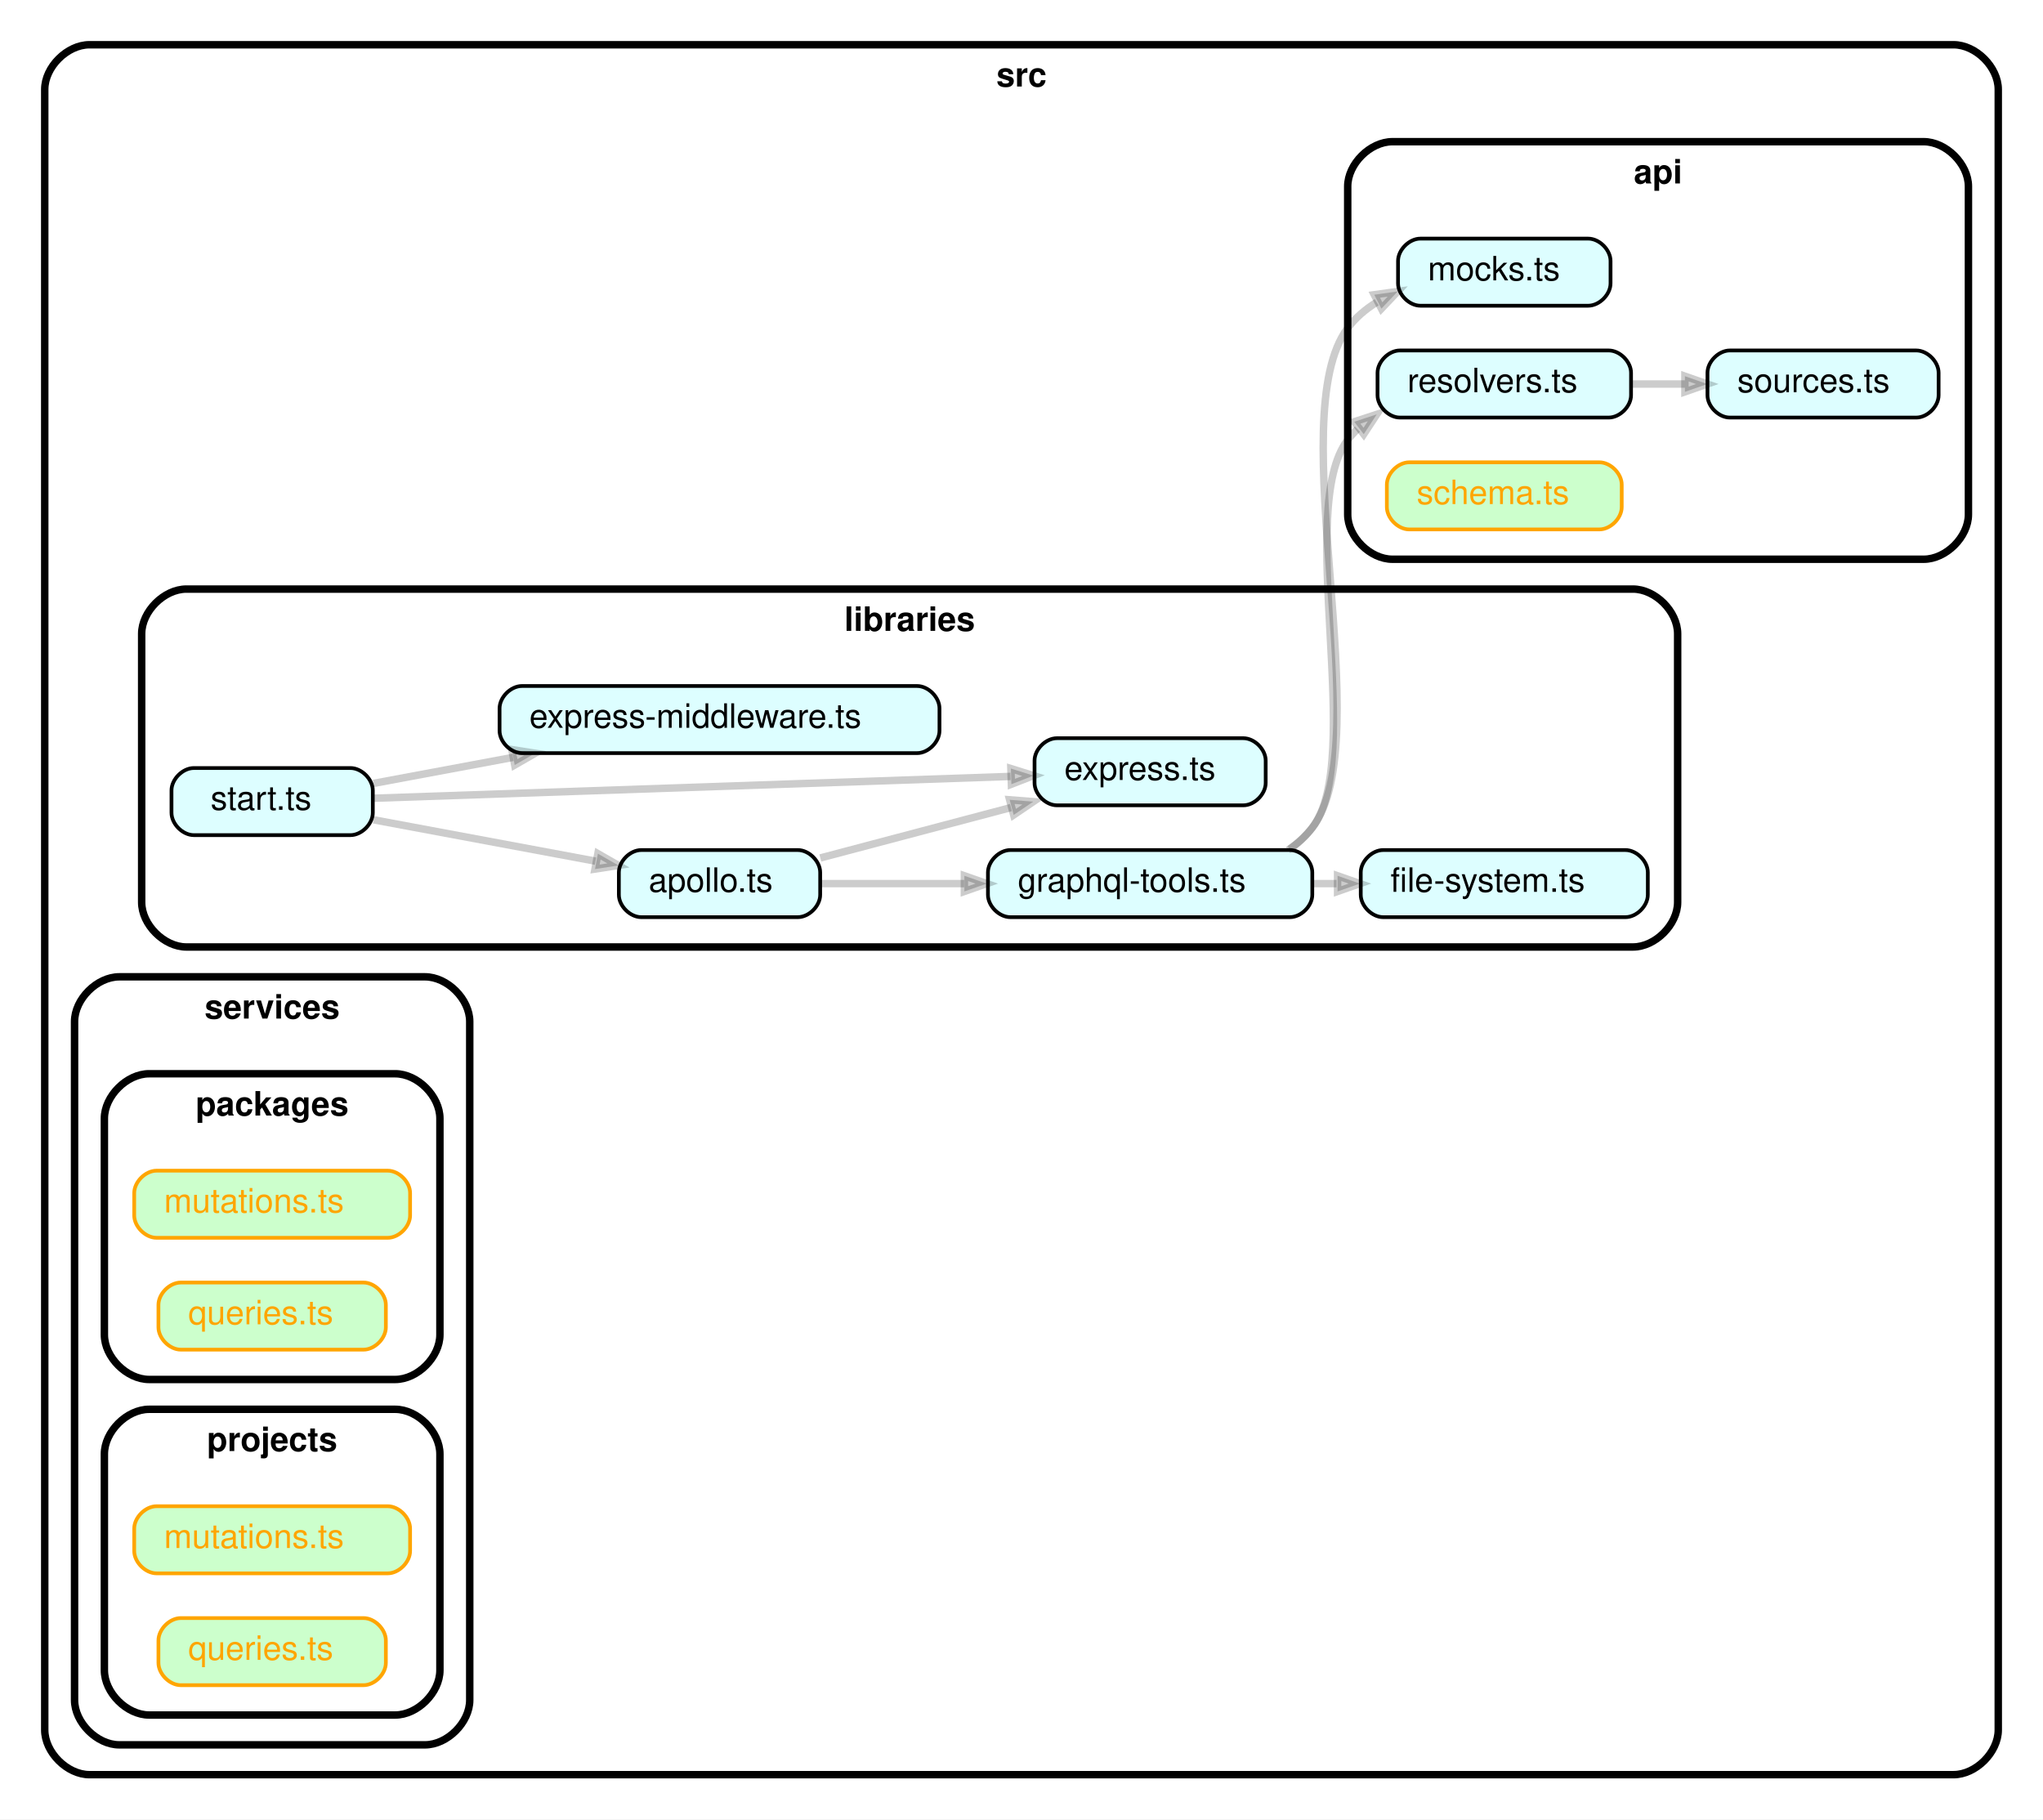
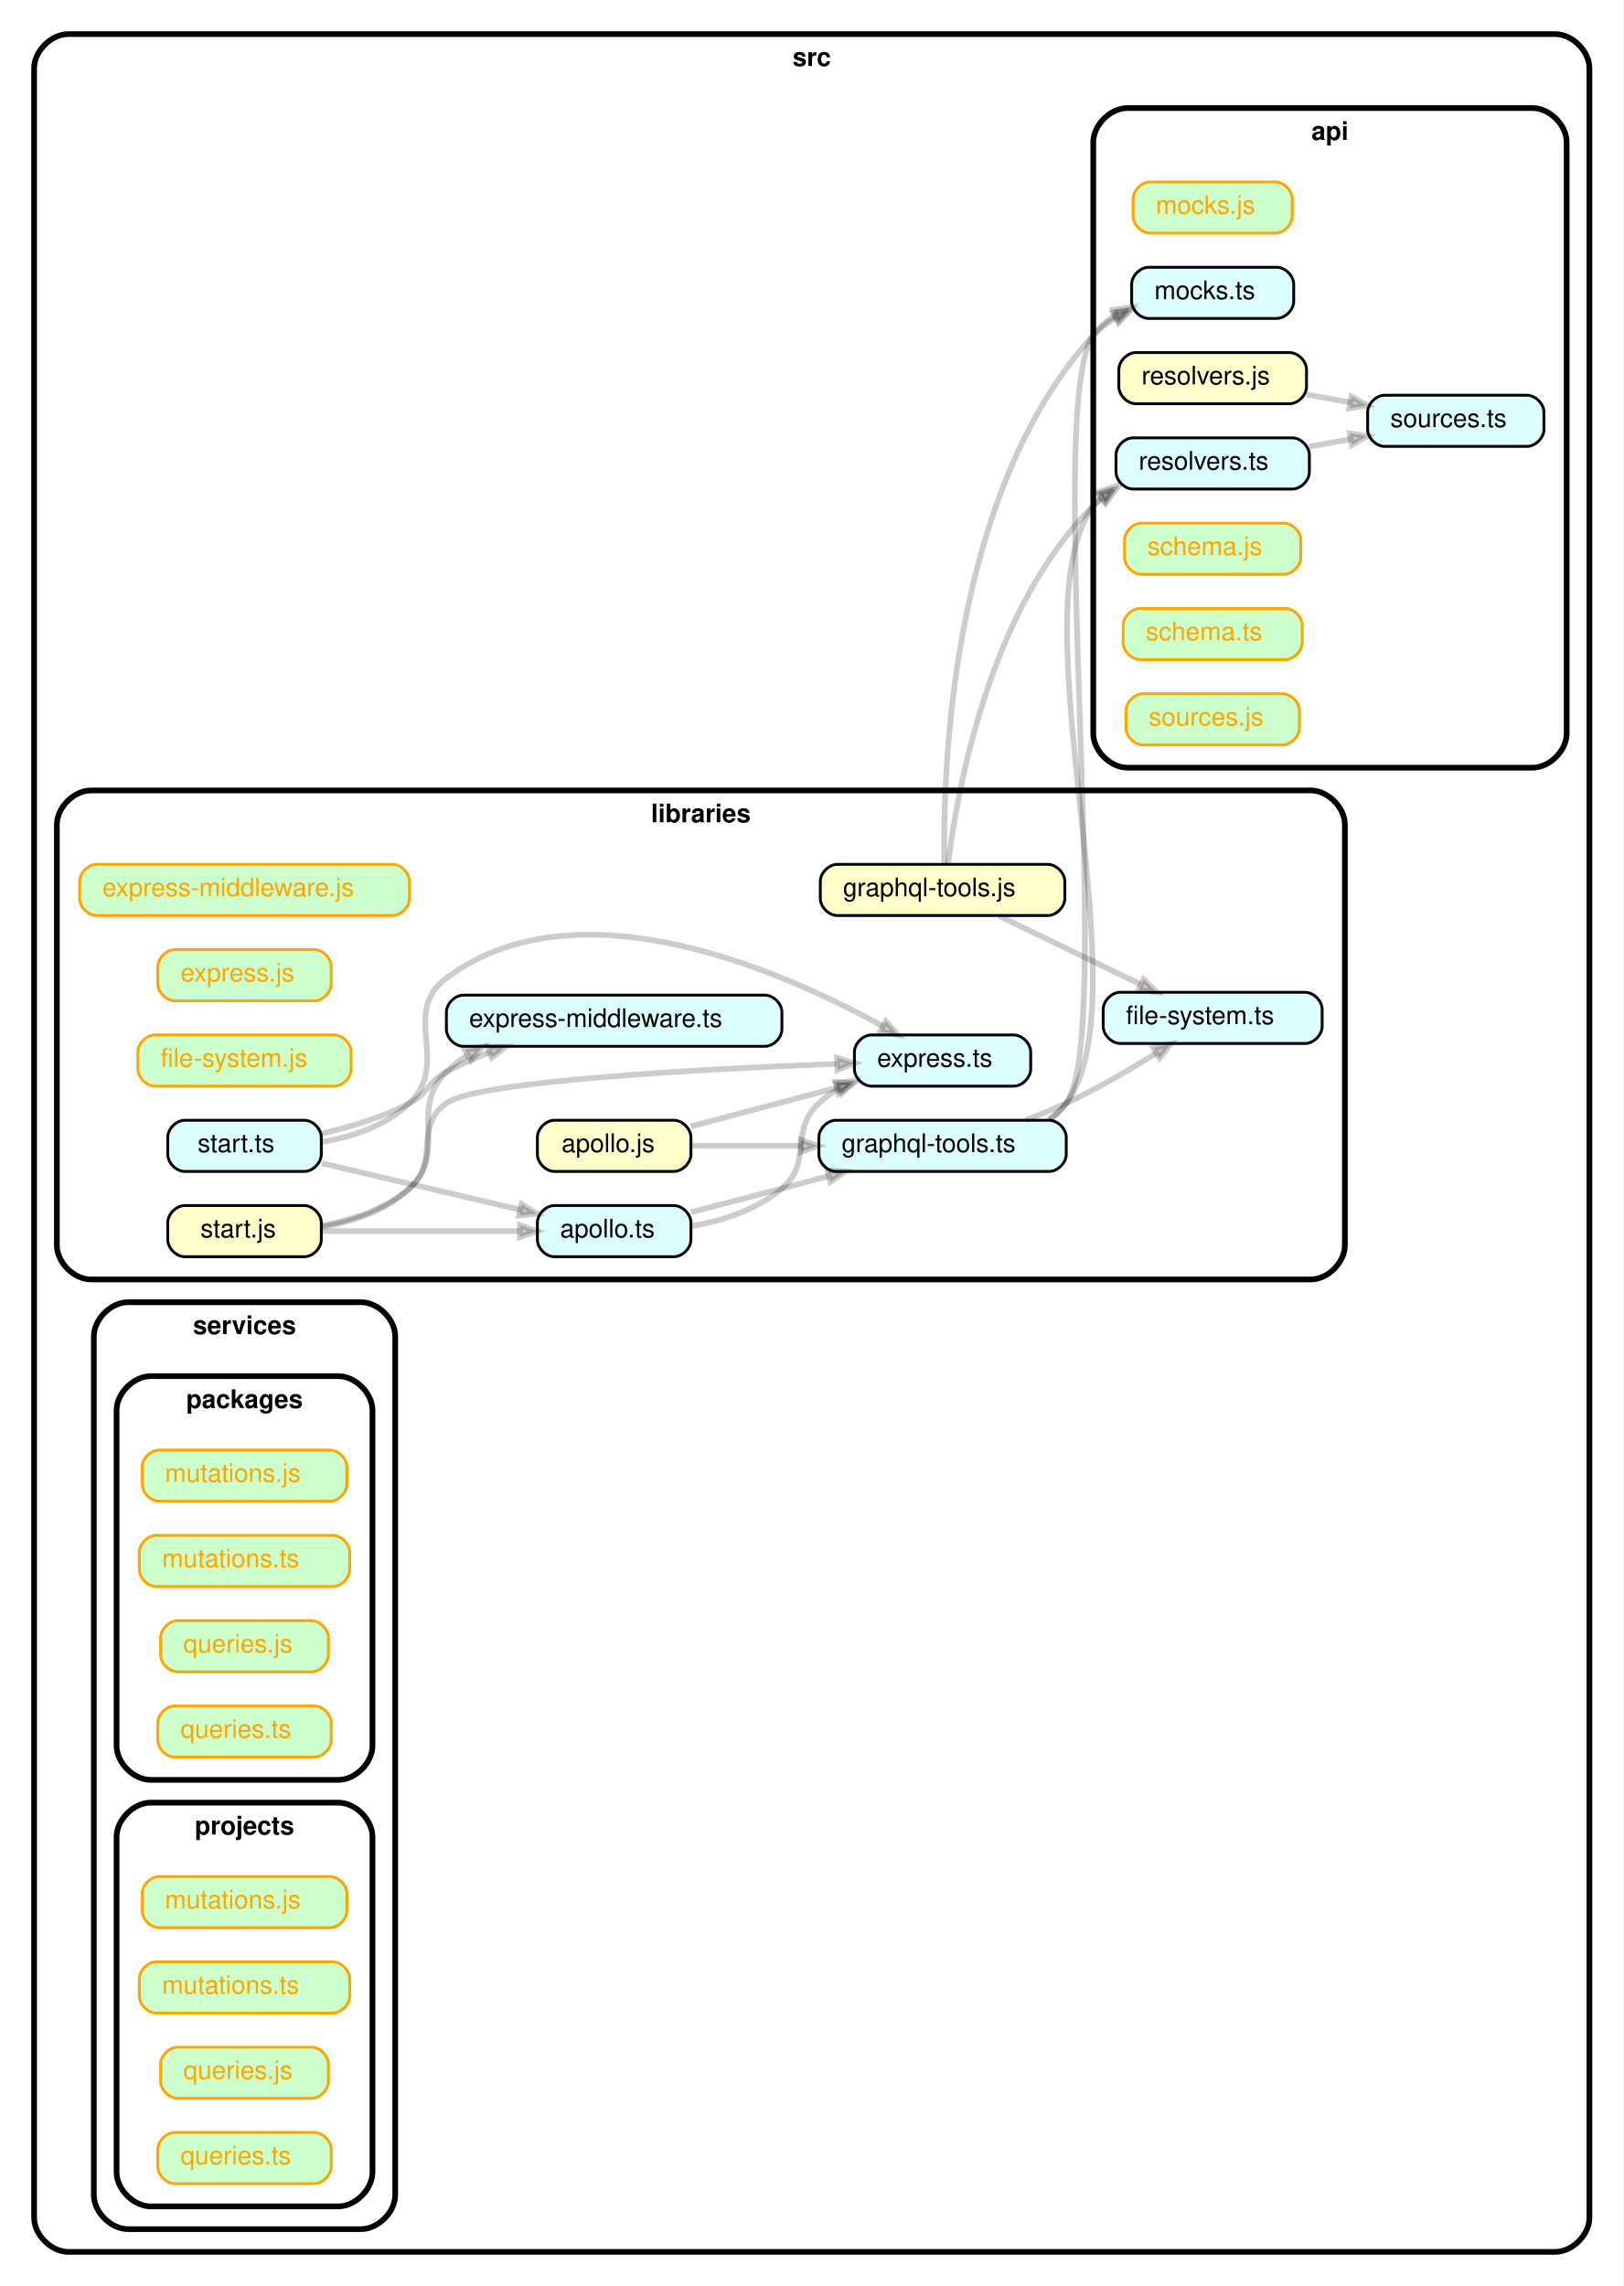
- <svg xmlns="http://www.w3.org/2000/svg" xmlns:xlink="http://www.w3.org/1999/xlink" width="548pt" height="488pt" viewBox="0.00 0.00 548.00 488.00">
-   <g id="graph0" class="graph" transform="scale(1 1) rotate(0) translate(4 484)">
-     <polygon fill="white" stroke="transparent" points="-4,4 -4,-484 544,-484 544,4 -4,4" />
+ <svg xmlns="http://www.w3.org/2000/svg" xmlns:xlink="http://www.w3.org/1999/xlink" width="571pt" height="804pt" viewBox="0.00 0.00 571.00 804.00">
+   <g id="graph0" class="graph" transform="scale(1 1) rotate(0) translate(4 800)">
+     <polygon fill="white" stroke="transparent" points="-4,4 -4,-800 567,-800 567,4 -4,4" />
    <g id="clust1" class="cluster">
-       <path fill="#ffffff" stroke="black" stroke-width="2" d="M20,-8C20,-8 520,-8 520,-8 526,-8 532,-14 532,-20 532,-20 532,-460 532,-460 532,-466 526,-472 520,-472 520,-472 20,-472 20,-472 14,-472 8,-466 8,-460 8,-460 8,-20 8,-20 8,-14 14,-8 20,-8" />
-       <text text-anchor="middle" x="270" y="-460.8" font-family="Helvetica,sans-Serif" font-weight="bold" font-size="9.00">src</text>
+       <path fill="#ffffff" stroke="black" stroke-width="2" d="M20,-8C20,-8 543,-8 543,-8 549,-8 555,-14 555,-20 555,-20 555,-776 555,-776 555,-782 549,-788 543,-788 543,-788 20,-788 20,-788 14,-788 8,-782 8,-776 8,-776 8,-20 8,-20 8,-14 14,-8 20,-8" />
+       <text text-anchor="middle" x="281.5" y="-776.8" font-family="Helvetica,sans-Serif" font-weight="bold" font-size="9.00">src</text>
    </g>
    <g id="clust2" class="cluster">
-       <path fill="#ffffff" stroke="black" stroke-width="2" d="M369.5,-334C369.5,-334 512,-334 512,-334 518,-334 524,-340 524,-346 524,-346 524,-434 524,-434 524,-440 518,-446 512,-446 512,-446 369.5,-446 369.5,-446 363.5,-446 357.5,-440 357.5,-434 357.5,-434 357.5,-346 357.5,-346 357.5,-340 363.5,-334 369.5,-334" />
-       <text text-anchor="middle" x="440.75" y="-434.8" font-family="Helvetica,sans-Serif" font-weight="bold" font-size="9.00">api</text>
+       <path fill="#ffffff" stroke="black" stroke-width="2" d="M392.5,-530C392.5,-530 535,-530 535,-530 541,-530 547,-536 547,-542 547,-542 547,-750 547,-750 547,-756 541,-762 535,-762 535,-762 392.5,-762 392.5,-762 386.5,-762 380.5,-756 380.5,-750 380.5,-750 380.5,-542 380.5,-542 380.5,-536 386.5,-530 392.5,-530" />
+       <text text-anchor="middle" x="463.75" y="-750.8" font-family="Helvetica,sans-Serif" font-weight="bold" font-size="9.00">api</text>
    </g>
    <g id="clust3" class="cluster">
-       <path fill="#ffffff" stroke="black" stroke-width="2" d="M46,-230C46,-230 434,-230 434,-230 440,-230 446,-236 446,-242 446,-242 446,-314 446,-314 446,-320 440,-326 434,-326 434,-326 46,-326 46,-326 40,-326 34,-320 34,-314 34,-314 34,-242 34,-242 34,-236 40,-230 46,-230" />
-       <text text-anchor="middle" x="240" y="-314.8" font-family="Helvetica,sans-Serif" font-weight="bold" font-size="9.00">libraries</text>
+       <path fill="#ffffff" stroke="black" stroke-width="2" d="M28,-350C28,-350 457,-350 457,-350 463,-350 469,-356 469,-362 469,-362 469,-510 469,-510 469,-516 463,-522 457,-522 457,-522 28,-522 28,-522 22,-522 16,-516 16,-510 16,-510 16,-362 16,-362 16,-356 22,-350 28,-350" />
+       <text text-anchor="middle" x="242.5" y="-510.8" font-family="Helvetica,sans-Serif" font-weight="bold" font-size="9.00">libraries</text>
    </g>
    <g id="clust4" class="cluster">
-       <path fill="#ffffff" stroke="black" stroke-width="2" d="M28,-16C28,-16 110,-16 110,-16 116,-16 122,-22 122,-28 122,-28 122,-210 122,-210 122,-216 116,-222 110,-222 110,-222 28,-222 28,-222 22,-222 16,-216 16,-210 16,-210 16,-28 16,-28 16,-22 22,-16 28,-16" />
-       <text text-anchor="middle" x="69" y="-210.8" font-family="Helvetica,sans-Serif" font-weight="bold" font-size="9.00">services</text>
+       <path fill="#ffffff" stroke="black" stroke-width="2" d="M41,-16C41,-16 123,-16 123,-16 129,-16 135,-22 135,-28 135,-28 135,-330 135,-330 135,-336 129,-342 123,-342 123,-342 41,-342 41,-342 35,-342 29,-336 29,-330 29,-330 29,-28 29,-28 29,-22 35,-16 41,-16" />
+       <text text-anchor="middle" x="82" y="-330.8" font-family="Helvetica,sans-Serif" font-weight="bold" font-size="9.00">services</text>
    </g>
    <g id="clust5" class="cluster">
-       <path fill="#ffffff" stroke="black" stroke-width="2" d="M36,-114C36,-114 102,-114 102,-114 108,-114 114,-120 114,-126 114,-126 114,-184 114,-184 114,-190 108,-196 102,-196 102,-196 36,-196 36,-196 30,-196 24,-190 24,-184 24,-184 24,-126 24,-126 24,-120 30,-114 36,-114" />
-       <text text-anchor="middle" x="69" y="-184.8" font-family="Helvetica,sans-Serif" font-weight="bold" font-size="9.00">packages</text>
+       <path fill="#ffffff" stroke="black" stroke-width="2" d="M49,-174C49,-174 115,-174 115,-174 121,-174 127,-180 127,-186 127,-186 127,-304 127,-304 127,-310 121,-316 115,-316 115,-316 49,-316 49,-316 43,-316 37,-310 37,-304 37,-304 37,-186 37,-186 37,-180 43,-174 49,-174" />
+       <text text-anchor="middle" x="82" y="-304.8" font-family="Helvetica,sans-Serif" font-weight="bold" font-size="9.00">packages</text>
    </g>
    <g id="clust6" class="cluster">
-       <path fill="#ffffff" stroke="black" stroke-width="2" d="M36,-24C36,-24 102,-24 102,-24 108,-24 114,-30 114,-36 114,-36 114,-94 114,-94 114,-100 108,-106 102,-106 102,-106 36,-106 36,-106 30,-106 24,-100 24,-94 24,-94 24,-36 24,-36 24,-30 30,-24 36,-24" />
-       <text text-anchor="middle" x="69" y="-94.8" font-family="Helvetica,sans-Serif" font-weight="bold" font-size="9.00">projects</text>
+       <path fill="#ffffff" stroke="black" stroke-width="2" d="M49,-24C49,-24 115,-24 115,-24 121,-24 127,-30 127,-36 127,-36 127,-154 127,-154 127,-160 121,-166 115,-166 115,-166 49,-166 49,-166 43,-166 37,-160 37,-154 37,-154 37,-36 37,-36 37,-30 43,-24 49,-24" />
+       <text text-anchor="middle" x="82" y="-154.8" font-family="Helvetica,sans-Serif" font-weight="bold" font-size="9.00">projects</text>
    </g>
    <g id="node1" class="node">
      <g id="a_node1">
-         <a xlink:href="src/api/mocks.ts" xlink:title="mocks.ts">
-           <path fill="#ddfeff" stroke="black" d="M422,-420C422,-420 377,-420 377,-420 374,-420 371,-417 371,-414 371,-414 371,-408 371,-408 371,-405 374,-402 377,-402 377,-402 422,-402 422,-402 425,-402 428,-405 428,-408 428,-408 428,-414 428,-414 428,-417 425,-420 422,-420" />
-           <text text-anchor="start" x="379" y="-408.8" font-family="Helvetica,sans-Serif" font-size="9.00">mocks.ts</text>
+         <a xlink:href="src/api/mocks.js" xlink:title="no-orphans">
+           <path fill="#ccffcc" stroke="orange" d="M444.5,-736C444.5,-736 400.5,-736 400.5,-736 397.5,-736 394.5,-733 394.5,-730 394.5,-730 394.5,-724 394.5,-724 394.5,-721 397.5,-718 400.5,-718 400.5,-718 444.5,-718 444.5,-718 447.5,-718 450.5,-721 450.5,-724 450.5,-724 450.5,-730 450.5,-730 450.5,-733 447.5,-736 444.5,-736" />
+           <text text-anchor="start" x="402.5" y="-724.8" font-family="Helvetica,sans-Serif" font-size="9.00" fill="orange">mocks.js</text>
        </a>
      </g>
    </g>
    <g id="node2" class="node">
      <g id="a_node2">
-         <a xlink:href="src/api/resolvers.ts" xlink:title="resolvers.ts">
-           <path fill="#ddfeff" stroke="black" d="M427.5,-390C427.5,-390 371.5,-390 371.5,-390 368.5,-390 365.5,-387 365.5,-384 365.5,-384 365.5,-378 365.5,-378 365.5,-375 368.5,-372 371.5,-372 371.5,-372 427.5,-372 427.5,-372 430.5,-372 433.5,-375 433.5,-378 433.5,-378 433.5,-384 433.5,-384 433.5,-387 430.5,-390 427.5,-390" />
-           <text text-anchor="start" x="373.5" y="-378.8" font-family="Helvetica,sans-Serif" font-size="9.00">resolvers.ts</text>
+         <a xlink:href="src/api/mocks.ts" xlink:title="mocks.ts">
+           <path fill="#ddfeff" stroke="black" d="M445,-706C445,-706 400,-706 400,-706 397,-706 394,-703 394,-700 394,-700 394,-694 394,-694 394,-691 397,-688 400,-688 400,-688 445,-688 445,-688 448,-688 451,-691 451,-694 451,-694 451,-700 451,-700 451,-703 448,-706 445,-706" />
+           <text text-anchor="start" x="402" y="-694.8" font-family="Helvetica,sans-Serif" font-size="9.00">mocks.ts</text>
        </a>
      </g>
    </g>
    <g id="node3" class="node">
      <g id="a_node3">
-         <a xlink:href="src/api/sources.ts" xlink:title="sources.ts">
-           <path fill="#ddfeff" stroke="black" d="M510,-390C510,-390 460,-390 460,-390 457,-390 454,-387 454,-384 454,-384 454,-378 454,-378 454,-375 457,-372 460,-372 460,-372 510,-372 510,-372 513,-372 516,-375 516,-378 516,-378 516,-384 516,-384 516,-387 513,-390 510,-390" />
-           <text text-anchor="start" x="462" y="-378.8" font-family="Helvetica,sans-Serif" font-size="9.00">sources.ts</text>
-         </a>
-       </g>
-     </g>
-     <g id="edge1" class="edge">
-       <path fill="none" stroke="#000000" stroke-width="2" stroke-opacity="0.2" d="M433.5,-381C438.25,-381 443.15,-381 447.95,-381" />
-       <polygon fill="#000000" fill-opacity="0.2" stroke="#000000" stroke-width="2" stroke-opacity="0.2" points="447.95,-383.1 453.95,-381 447.95,-378.9 447.95,-383.1" />
+         <a xlink:href="src/api/resolvers.js" xlink:title="resolvers.js">
+           <path fill="#ffffcc" stroke="black" d="M449.5,-676C449.5,-676 395.5,-676 395.5,-676 392.5,-676 389.5,-673 389.5,-670 389.5,-670 389.5,-664 389.5,-664 389.5,-661 392.5,-658 395.5,-658 395.5,-658 449.5,-658 449.5,-658 452.5,-658 455.5,-661 455.5,-664 455.5,-664 455.5,-670 455.5,-670 455.5,-673 452.5,-676 449.5,-676" />
+           <text text-anchor="start" x="397.5" y="-664.8" font-family="Helvetica,sans-Serif" font-size="9.00">resolvers.js</text>
+         </a>
+       </g>
    </g>
    <g id="node4" class="node">
      <g id="a_node4">
-         <a xlink:href="src/api/schema.ts" xlink:title="no-orphans">
-           <path fill="#ccffcc" stroke="orange" d="M425,-360C425,-360 374,-360 374,-360 371,-360 368,-357 368,-354 368,-354 368,-348 368,-348 368,-345 371,-342 374,-342 374,-342 425,-342 425,-342 428,-342 431,-345 431,-348 431,-348 431,-354 431,-354 431,-357 428,-360 425,-360" />
-           <text text-anchor="start" x="376" y="-348.8" font-family="Helvetica,sans-Serif" font-size="9.00" fill="orange">schema.ts</text>
-         </a>
-       </g>
+         <a xlink:href="src/api/sources.ts" xlink:title="sources.ts">
+           <path fill="#ddfeff" stroke="black" d="M533,-661C533,-661 483,-661 483,-661 480,-661 477,-658 477,-655 477,-655 477,-649 477,-649 477,-646 480,-643 483,-643 483,-643 533,-643 533,-643 536,-643 539,-646 539,-649 539,-649 539,-655 539,-655 539,-658 536,-661 533,-661" />
+           <text text-anchor="start" x="485" y="-649.8" font-family="Helvetica,sans-Serif" font-size="9.00">sources.ts</text>
+         </a>
+       </g>
+     </g>
+     <g id="edge1" class="edge">
+       <path fill="none" stroke="#000000" stroke-width="2" stroke-opacity="0.2" d="M455.54,-661.24C460.57,-660.34 465.79,-659.4 470.9,-658.48" />
+       <polygon fill="#000000" fill-opacity="0.2" stroke="#000000" stroke-width="2" stroke-opacity="0.2" points="471.29,-660.55 476.83,-657.42 470.55,-656.41 471.29,-660.55" />
    </g>
    <g id="node5" class="node">
      <g id="a_node5">
-         <a xlink:href="src/libraries/apollo.ts" xlink:title="apollo.ts">
-           <path fill="#ddfeff" stroke="black" d="M210,-256C210,-256 168,-256 168,-256 165,-256 162,-253 162,-250 162,-250 162,-244 162,-244 162,-241 165,-238 168,-238 168,-238 210,-238 210,-238 213,-238 216,-241 216,-244 216,-244 216,-250 216,-250 216,-253 213,-256 210,-256" />
-           <text text-anchor="start" x="170" y="-244.8" font-family="Helvetica,sans-Serif" font-size="9.00">apollo.ts</text>
-         </a>
-       </g>
+         <a xlink:href="src/api/resolvers.ts" xlink:title="resolvers.ts">
+           <path fill="#ddfeff" stroke="black" d="M450.5,-646C450.5,-646 394.5,-646 394.5,-646 391.5,-646 388.5,-643 388.5,-640 388.5,-640 388.5,-634 388.5,-634 388.5,-631 391.5,-628 394.5,-628 394.5,-628 450.5,-628 450.5,-628 453.5,-628 456.5,-631 456.5,-634 456.5,-634 456.5,-640 456.5,-640 456.5,-643 453.5,-646 450.5,-646" />
+           <text text-anchor="start" x="396.5" y="-634.8" font-family="Helvetica,sans-Serif" font-size="9.00">resolvers.ts</text>
+         </a>
+       </g>
+     </g>
+     <g id="edge2" class="edge">
+       <path fill="none" stroke="#000000" stroke-width="2" stroke-opacity="0.2" d="M456.5,-642.93C461.25,-643.78 466.15,-644.66 470.95,-645.52" />
+       <polygon fill="#000000" fill-opacity="0.2" stroke="#000000" stroke-width="2" stroke-opacity="0.2" points="470.67,-647.61 476.95,-646.6 471.42,-643.47 470.67,-647.61" />
    </g>
    <g id="node6" class="node">
      <g id="a_node6">
-         <a xlink:href="src/libraries/express.ts" xlink:title="express.ts">
-           <path fill="#ddfeff" stroke="black" d="M329.5,-286C329.5,-286 279.5,-286 279.5,-286 276.5,-286 273.5,-283 273.5,-280 273.5,-280 273.5,-274 273.5,-274 273.5,-271 276.5,-268 279.5,-268 279.5,-268 329.5,-268 329.5,-268 332.5,-268 335.5,-271 335.5,-274 335.5,-274 335.5,-280 335.5,-280 335.5,-283 332.5,-286 329.5,-286" />
-           <text text-anchor="start" x="281.5" y="-274.8" font-family="Helvetica,sans-Serif" font-size="9.00">express.ts</text>
-         </a>
-       </g>
-     </g>
-     <g id="edge2" class="edge">
-       <path fill="none" stroke="#000000" stroke-width="2" stroke-opacity="0.2" d="M216.04,-253.88C231.19,-257.89 250.53,-263 267.17,-267.4" />
-       <polygon fill="#000000" fill-opacity="0.2" stroke="#000000" stroke-width="2" stroke-opacity="0.2" points="266.82,-269.48 273.16,-268.98 267.9,-265.42 266.82,-269.48" />
+         <a xlink:href="src/api/schema.js" xlink:title="no-orphans">
+           <path fill="#ccffcc" stroke="orange" d="M447.5,-616C447.5,-616 397.5,-616 397.5,-616 394.5,-616 391.5,-613 391.5,-610 391.5,-610 391.5,-604 391.5,-604 391.5,-601 394.5,-598 397.5,-598 397.5,-598 447.5,-598 447.5,-598 450.5,-598 453.5,-601 453.5,-604 453.5,-604 453.5,-610 453.5,-610 453.5,-613 450.5,-616 447.5,-616" />
+           <text text-anchor="start" x="399.5" y="-604.8" font-family="Helvetica,sans-Serif" font-size="9.00" fill="orange">schema.js</text>
+         </a>
+       </g>
    </g>
    <g id="node7" class="node">
      <g id="a_node7">
-         <a xlink:href="src/libraries/graphql-tools.ts" xlink:title="graphql-tools.ts">
-           <path fill="#ddfeff" stroke="black" d="M342,-256C342,-256 267,-256 267,-256 264,-256 261,-253 261,-250 261,-250 261,-244 261,-244 261,-241 264,-238 267,-238 267,-238 342,-238 342,-238 345,-238 348,-241 348,-244 348,-244 348,-250 348,-250 348,-253 345,-256 342,-256" />
-           <text text-anchor="start" x="269" y="-244.8" font-family="Helvetica,sans-Serif" font-size="9.00">graphql-tools.ts</text>
-         </a>
-       </g>
-     </g>
-     <g id="edge3" class="edge">
-       <path fill="none" stroke="#000000" stroke-width="2" stroke-opacity="0.2" d="M216.04,-247C227.5,-247 241.36,-247 254.63,-247" />
-       <polygon fill="#000000" fill-opacity="0.2" stroke="#000000" stroke-width="2" stroke-opacity="0.2" points="254.68,-249.1 260.68,-247 254.68,-244.9 254.68,-249.1" />
-     </g>
-     <g id="edge4" class="edge">
-       <path fill="none" stroke="#000000" stroke-width="2" stroke-opacity="0.2" d="M341.93,-256.23C344.23,-257.85 346.29,-259.76 348,-262 366.09,-285.74 339.54,-372.15 357.5,-396 359.61,-398.8 362.29,-401.08 365.28,-402.93" />
-       <polygon fill="#000000" fill-opacity="0.2" stroke="#000000" stroke-width="2" stroke-opacity="0.2" points="364.62,-404.95 370.91,-405.83 366.54,-401.22 364.62,-404.95" />
-     </g>
-     <g id="edge5" class="edge">
-       <path fill="none" stroke="#000000" stroke-width="2" stroke-opacity="0.2" d="M341.5,-256C343.95,-257.67 346.17,-259.65 348,-262 362.25,-280.32 343.35,-347.6 357.5,-366 358.3,-367.04 359.17,-368 360.11,-368.9" />
-       <polygon fill="#000000" fill-opacity="0.2" stroke="#000000" stroke-width="2" stroke-opacity="0.2" points="359.25,-370.88 365.29,-372.86 361.8,-367.54 359.25,-370.88" />
+         <a xlink:href="src/api/schema.ts" xlink:title="no-orphans">
+           <path fill="#ccffcc" stroke="orange" d="M448,-586C448,-586 397,-586 397,-586 394,-586 391,-583 391,-580 391,-580 391,-574 391,-574 391,-571 394,-568 397,-568 397,-568 448,-568 448,-568 451,-568 454,-571 454,-574 454,-574 454,-580 454,-580 454,-583 451,-586 448,-586" />
+           <text text-anchor="start" x="399" y="-574.8" font-family="Helvetica,sans-Serif" font-size="9.00" fill="orange">schema.ts</text>
+         </a>
+       </g>
+     </g>
+     <g id="node8" class="node">
+       <g id="a_node8">
+         <a xlink:href="src/api/sources.js" xlink:title="no-orphans">
+           <path fill="#ccffcc" stroke="orange" d="M447,-556C447,-556 398,-556 398,-556 395,-556 392,-553 392,-550 392,-550 392,-544 392,-544 392,-541 395,-538 398,-538 398,-538 447,-538 447,-538 450,-538 453,-541 453,-544 453,-544 453,-550 453,-550 453,-553 450,-556 447,-556" />
+           <text text-anchor="start" x="400" y="-544.8" font-family="Helvetica,sans-Serif" font-size="9.00" fill="orange">sources.js</text>
+         </a>
+       </g>
    </g>
    <g id="node9" class="node">
      <g id="a_node9">
-         <a xlink:href="src/libraries/file-system.ts" xlink:title="file-system.ts">
-           <path fill="#ddfeff" stroke="black" d="M432,-256C432,-256 367,-256 367,-256 364,-256 361,-253 361,-250 361,-250 361,-244 361,-244 361,-241 364,-238 367,-238 367,-238 432,-238 432,-238 435,-238 438,-241 438,-244 438,-244 438,-250 438,-250 438,-253 435,-256 432,-256" />
-           <text text-anchor="start" x="369" y="-244.8" font-family="Helvetica,sans-Serif" font-size="9.00">file-system.ts</text>
-         </a>
-       </g>
-     </g>
-     <g id="edge6" class="edge">
-       <path fill="none" stroke="#000000" stroke-width="2" stroke-opacity="0.2" d="M348.19,-247C350.29,-247 352.4,-247 354.51,-247" />
-       <polygon fill="#000000" fill-opacity="0.2" stroke="#000000" stroke-width="2" stroke-opacity="0.2" points="354.78,-249.1 360.78,-247 354.78,-244.9 354.78,-249.1" />
-     </g>
-     <g id="node8" class="node">
-       <g id="a_node8">
-         <a xlink:href="src/libraries/express-middleware.ts" xlink:title="express-middleware.ts">
-           <path fill="#ddfeff" stroke="black" d="M242,-300C242,-300 136,-300 136,-300 133,-300 130,-297 130,-294 130,-294 130,-288 130,-288 130,-285 133,-282 136,-282 136,-282 242,-282 242,-282 245,-282 248,-285 248,-288 248,-288 248,-294 248,-294 248,-297 245,-300 242,-300" />
-           <text text-anchor="start" x="138" y="-288.8" font-family="Helvetica,sans-Serif" font-size="9.00">express-middleware.ts</text>
+         <a xlink:href="src/libraries/apollo.js" xlink:title="apollo.js">
+           <path fill="#ffffcc" stroke="black" d="M233,-406C233,-406 191,-406 191,-406 188,-406 185,-403 185,-400 185,-400 185,-394 185,-394 185,-391 188,-388 191,-388 191,-388 233,-388 233,-388 236,-388 239,-391 239,-394 239,-394 239,-400 239,-400 239,-403 236,-406 233,-406" />
+           <text text-anchor="start" x="193.5" y="-394.8" font-family="Helvetica,sans-Serif" font-size="9.00">apollo.js</text>
        </a>
      </g>
    </g>
    <g id="node10" class="node">
      <g id="a_node10">
-         <a xlink:href="src/libraries/start.ts" xlink:title="start.ts">
-           <path fill="#ddfeff" stroke="black" d="M90,-278C90,-278 48,-278 48,-278 45,-278 42,-275 42,-272 42,-272 42,-266 42,-266 42,-263 45,-260 48,-260 48,-260 90,-260 90,-260 93,-260 96,-263 96,-266 96,-266 96,-272 96,-272 96,-275 93,-278 90,-278" />
-           <text text-anchor="start" x="52.5" y="-266.8" font-family="Helvetica,sans-Serif" font-size="9.00">start.ts</text>
-         </a>
-       </g>
-     </g>
-     <g id="edge7" class="edge">
-       <path fill="none" stroke="#000000" stroke-width="2" stroke-opacity="0.2" d="M96.19,-264.12C113.76,-260.84 137.02,-256.51 155.73,-253.02" />
-       <polygon fill="#000000" fill-opacity="0.2" stroke="#000000" stroke-width="2" stroke-opacity="0.2" points="156.37,-255.03 161.89,-251.87 155.6,-250.9 156.37,-255.03" />
-     </g>
-     <g id="edge8" class="edge">
-       <path fill="none" stroke="#000000" stroke-width="2" stroke-opacity="0.2" d="M96.33,-269.9C138.11,-271.33 219.69,-274.13 267.05,-275.75" />
-       <polygon fill="#000000" fill-opacity="0.2" stroke="#000000" stroke-width="2" stroke-opacity="0.2" points="267.15,-277.86 273.22,-275.96 267.29,-273.66 267.15,-277.86" />
-     </g>
-     <g id="edge9" class="edge">
-       <path fill="none" stroke="#000000" stroke-width="2" stroke-opacity="0.2" d="M96.19,-273.88C107.26,-275.95 120.59,-278.43 133.61,-280.86" />
-       <polygon fill="#000000" fill-opacity="0.2" stroke="#000000" stroke-width="2" stroke-opacity="0.2" points="133.29,-282.94 139.57,-281.97 134.06,-278.81 133.29,-282.94" />
+         <a xlink:href="src/libraries/express.ts" xlink:title="express.ts">
+           <path fill="#ddfeff" stroke="black" d="M352.5,-436C352.5,-436 302.5,-436 302.5,-436 299.5,-436 296.5,-433 296.5,-430 296.5,-430 296.5,-424 296.5,-424 296.5,-421 299.5,-418 302.5,-418 302.5,-418 352.5,-418 352.5,-418 355.5,-418 358.5,-421 358.5,-424 358.5,-424 358.5,-430 358.5,-430 358.5,-433 355.5,-436 352.5,-436" />
+           <text text-anchor="start" x="304.5" y="-424.8" font-family="Helvetica,sans-Serif" font-size="9.00">express.ts</text>
+         </a>
+       </g>
+     </g>
+     <g id="edge3" class="edge">
+       <path fill="none" stroke="#000000" stroke-width="2" stroke-opacity="0.2" d="M239.04,-403.88C254.19,-407.89 273.53,-413 290.17,-417.4" />
+       <polygon fill="#000000" fill-opacity="0.2" stroke="#000000" stroke-width="2" stroke-opacity="0.2" points="289.82,-419.48 296.16,-418.98 290.9,-415.42 289.82,-419.48" />
    </g>
    <g id="node11" class="node">
      <g id="a_node11">
-         <a xlink:href="src/services/packages/mutations.ts" xlink:title="no-orphans">
-           <path fill="#ccffcc" stroke="orange" d="M100,-170C100,-170 38,-170 38,-170 35,-170 32,-167 32,-164 32,-164 32,-158 32,-158 32,-155 35,-152 38,-152 38,-152 100,-152 100,-152 103,-152 106,-155 106,-158 106,-158 106,-164 106,-164 106,-167 103,-170 100,-170" />
-           <text text-anchor="start" x="40" y="-158.8" font-family="Helvetica,sans-Serif" font-size="9.00" fill="orange">mutations.ts</text>
-         </a>
-       </g>
+         <a xlink:href="src/libraries/graphql-tools.ts" xlink:title="graphql-tools.ts">
+           <path fill="#ddfeff" stroke="black" d="M365,-406C365,-406 290,-406 290,-406 287,-406 284,-403 284,-400 284,-400 284,-394 284,-394 284,-391 287,-388 290,-388 290,-388 365,-388 365,-388 368,-388 371,-391 371,-394 371,-394 371,-400 371,-400 371,-403 368,-406 365,-406" />
+           <text text-anchor="start" x="292" y="-394.8" font-family="Helvetica,sans-Serif" font-size="9.00">graphql-tools.ts</text>
+         </a>
+       </g>
+     </g>
+     <g id="edge4" class="edge">
+       <path fill="none" stroke="#000000" stroke-width="2" stroke-opacity="0.2" d="M239.04,-397C250.5,-397 264.36,-397 277.63,-397" />
+       <polygon fill="#000000" fill-opacity="0.2" stroke="#000000" stroke-width="2" stroke-opacity="0.2" points="277.68,-399.1 283.68,-397 277.68,-394.9 277.68,-399.1" />
+     </g>
+     <g id="edge10" class="edge">
+       <path fill="none" stroke="#000000" stroke-width="2" stroke-opacity="0.2" d="M365.02,-406.16C367.29,-407.8 369.33,-409.73 371,-412 388.77,-436.2 362.87,-657.7 380.5,-682 382.56,-684.84 385.21,-687.14 388.18,-689.01" />
+       <polygon fill="#000000" fill-opacity="0.2" stroke="#000000" stroke-width="2" stroke-opacity="0.2" points="387.5,-691.02 393.79,-691.92 389.43,-687.29 387.5,-691.02" />
+     </g>
+     <g id="edge11" class="edge">
+       <path fill="none" stroke="#000000" stroke-width="2" stroke-opacity="0.2" d="M365,-406.18C367.27,-407.82 369.32,-409.74 371,-412 398.84,-449.52 352.88,-584.33 380.5,-622 381.27,-623.05 382.13,-624.03 383.05,-624.95" />
+       <polygon fill="#000000" fill-opacity="0.2" stroke="#000000" stroke-width="2" stroke-opacity="0.2" points="382.14,-626.9 388.16,-628.96 384.73,-623.6 382.14,-626.9" />
+     </g>
+     <g id="node17" class="node">
+       <g id="a_node17">
+         <a xlink:href="src/libraries/file-system.ts" xlink:title="file-system.ts">
+           <path fill="#ddfeff" stroke="black" d="M455,-451C455,-451 390,-451 390,-451 387,-451 384,-448 384,-445 384,-445 384,-439 384,-439 384,-436 387,-433 390,-433 390,-433 455,-433 455,-433 458,-433 461,-436 461,-439 461,-439 461,-445 461,-445 461,-448 458,-451 455,-451" />
+           <text text-anchor="start" x="392" y="-439.8" font-family="Helvetica,sans-Serif" font-size="9.00">file-system.ts</text>
+         </a>
+       </g>
+     </g>
+     <g id="edge12" class="edge">
+       <path fill="none" stroke="#000000" stroke-width="2" stroke-opacity="0.2" d="M356.71,-406.07C361.54,-407.88 366.46,-409.88 371,-412 381.81,-417.06 393.29,-423.76 402.57,-429.55" />
+       <polygon fill="#000000" fill-opacity="0.2" stroke="#000000" stroke-width="2" stroke-opacity="0.2" points="401.56,-431.4 407.76,-432.83 403.81,-427.85 401.56,-431.4" />
    </g>
    <g id="node12" class="node">
      <g id="a_node12">
-         <a xlink:href="src/services/packages/queries.ts" xlink:title="no-orphans">
-           <path fill="#ccffcc" stroke="orange" d="M93.5,-140C93.5,-140 44.5,-140 44.5,-140 41.5,-140 38.5,-137 38.5,-134 38.5,-134 38.5,-128 38.5,-128 38.5,-125 41.5,-122 44.5,-122 44.5,-122 93.5,-122 93.5,-122 96.5,-122 99.5,-125 99.5,-128 99.5,-128 99.5,-134 99.5,-134 99.5,-137 96.5,-140 93.5,-140" />
-           <text text-anchor="start" x="46.5" y="-128.8" font-family="Helvetica,sans-Serif" font-size="9.00" fill="orange">queries.ts</text>
-         </a>
-       </g>
+         <a xlink:href="src/libraries/apollo.ts" xlink:title="apollo.ts">
+           <path fill="#ddfeff" stroke="black" d="M233,-376C233,-376 191,-376 191,-376 188,-376 185,-373 185,-370 185,-370 185,-364 185,-364 185,-361 188,-358 191,-358 191,-358 233,-358 233,-358 236,-358 239,-361 239,-364 239,-364 239,-370 239,-370 239,-373 236,-376 233,-376" />
+           <text text-anchor="start" x="193" y="-364.8" font-family="Helvetica,sans-Serif" font-size="9.00">apollo.ts</text>
+         </a>
+       </g>
+     </g>
+     <g id="edge5" class="edge">
+       <path fill="none" stroke="#000000" stroke-width="2" stroke-opacity="0.2" d="M239.01,-368.71C249.94,-370.61 262.15,-374.43 271,-382 282.04,-391.44 273.37,-402.09 284,-412 286.11,-413.96 288.49,-415.67 291.02,-417.16" />
+       <polygon fill="#000000" fill-opacity="0.2" stroke="#000000" stroke-width="2" stroke-opacity="0.2" points="290.09,-419.04 296.38,-419.91 292,-415.31 290.09,-419.04" />
+     </g>
+     <g id="edge6" class="edge">
+       <path fill="none" stroke="#000000" stroke-width="2" stroke-opacity="0.2" d="M239,-373.66C249.01,-376.24 260.54,-379.23 271,-382 276.31,-383.41 281.91,-384.9 287.42,-386.38" />
+       <polygon fill="#000000" fill-opacity="0.2" stroke="#000000" stroke-width="2" stroke-opacity="0.2" points="287.01,-388.45 293.35,-387.98 288.11,-384.39 287.01,-388.45" />
    </g>
    <g id="node13" class="node">
      <g id="a_node13">
-         <a xlink:href="src/services/projects/mutations.ts" xlink:title="no-orphans">
-           <path fill="#ccffcc" stroke="orange" d="M100,-80C100,-80 38,-80 38,-80 35,-80 32,-77 32,-74 32,-74 32,-68 32,-68 32,-65 35,-62 38,-62 38,-62 100,-62 100,-62 103,-62 106,-65 106,-68 106,-68 106,-74 106,-74 106,-77 103,-80 100,-80" />
-           <text text-anchor="start" x="40" y="-68.8" font-family="Helvetica,sans-Serif" font-size="9.00" fill="orange">mutations.ts</text>
+         <a xlink:href="src/libraries/express-middleware.js" xlink:title="no-orphans">
+           <path fill="#ccffcc" stroke="orange" d="M134,-496C134,-496 30,-496 30,-496 27,-496 24,-493 24,-490 24,-490 24,-484 24,-484 24,-481 27,-478 30,-478 30,-478 134,-478 134,-478 137,-478 140,-481 140,-484 140,-484 140,-490 140,-490 140,-493 137,-496 134,-496" />
+           <text text-anchor="start" x="32" y="-484.8" font-family="Helvetica,sans-Serif" font-size="9.00" fill="orange">express-middleware.js</text>
        </a>
      </g>
    </g>
    <g id="node14" class="node">
      <g id="a_node14">
+         <a xlink:href="src/libraries/express-middleware.ts" xlink:title="express-middleware.ts">
+           <path fill="#ddfeff" stroke="black" d="M265,-450C265,-450 159,-450 159,-450 156,-450 153,-447 153,-444 153,-444 153,-438 153,-438 153,-435 156,-432 159,-432 159,-432 265,-432 265,-432 268,-432 271,-435 271,-438 271,-438 271,-444 271,-444 271,-447 268,-450 265,-450" />
+           <text text-anchor="start" x="161" y="-438.8" font-family="Helvetica,sans-Serif" font-size="9.00">express-middleware.ts</text>
+         </a>
+       </g>
+     </g>
+     <g id="node15" class="node">
+       <g id="a_node15">
+         <a xlink:href="src/libraries/express.js" xlink:title="no-orphans">
+           <path fill="#ccffcc" stroke="orange" d="M106.5,-466C106.5,-466 57.5,-466 57.5,-466 54.5,-466 51.5,-463 51.5,-460 51.5,-460 51.5,-454 51.5,-454 51.5,-451 54.5,-448 57.5,-448 57.5,-448 106.5,-448 106.5,-448 109.5,-448 112.5,-451 112.5,-454 112.5,-454 112.5,-460 112.5,-460 112.5,-463 109.5,-466 106.5,-466" />
+           <text text-anchor="start" x="59.5" y="-454.8" font-family="Helvetica,sans-Serif" font-size="9.00" fill="orange">express.js</text>
+         </a>
+       </g>
+     </g>
+     <g id="node16" class="node">
+       <g id="a_node16">
+         <a xlink:href="src/libraries/file-system.js" xlink:title="no-orphans">
+           <path fill="#ccffcc" stroke="orange" d="M113.5,-436C113.5,-436 50.5,-436 50.5,-436 47.5,-436 44.5,-433 44.5,-430 44.5,-430 44.5,-424 44.5,-424 44.5,-421 47.5,-418 50.5,-418 50.5,-418 113.5,-418 113.5,-418 116.5,-418 119.5,-421 119.5,-424 119.5,-424 119.5,-430 119.5,-430 119.5,-433 116.5,-436 113.5,-436" />
+           <text text-anchor="start" x="52.5" y="-424.8" font-family="Helvetica,sans-Serif" font-size="9.00" fill="orange">file-system.js</text>
+         </a>
+       </g>
+     </g>
+     <g id="node18" class="node">
+       <g id="a_node18">
+         <a xlink:href="src/libraries/graphql-tools.js" xlink:title="graphql-tools.js">
+           <path fill="#ffffcc" stroke="black" d="M364.5,-496C364.5,-496 290.5,-496 290.5,-496 287.5,-496 284.5,-493 284.5,-490 284.5,-490 284.5,-484 284.5,-484 284.5,-481 287.5,-478 290.5,-478 290.5,-478 364.5,-478 364.5,-478 367.5,-478 370.5,-481 370.5,-484 370.5,-484 370.5,-490 370.5,-490 370.5,-493 367.5,-496 364.5,-496" />
+           <text text-anchor="start" x="292.5" y="-484.8" font-family="Helvetica,sans-Serif" font-size="9.00">graphql-tools.js</text>
+         </a>
+       </g>
+     </g>
+     <g id="edge7" class="edge">
+       <path fill="none" stroke="#000000" stroke-width="2" stroke-opacity="0.2" d="M328.16,-496.12C327.55,-526.65 329.69,-626.39 380.5,-682 382.74,-684.45 385.41,-686.5 388.3,-688.21" />
+       <polygon fill="#000000" fill-opacity="0.2" stroke="#000000" stroke-width="2" stroke-opacity="0.2" points="387.39,-690.11 393.69,-690.95 389.29,-686.36 387.39,-690.11" />
+     </g>
+     <g id="edge8" class="edge">
+       <path fill="none" stroke="#000000" stroke-width="2" stroke-opacity="0.2" d="M329.45,-496.29C332.42,-520.42 343.61,-585.73 380.5,-622 381.39,-622.88 382.34,-623.7 383.33,-624.48" />
+       <polygon fill="#000000" fill-opacity="0.2" stroke="#000000" stroke-width="2" stroke-opacity="0.2" points="382.45,-626.42 388.61,-627.99 384.77,-622.92 382.45,-626.42" />
+     </g>
+     <g id="edge9" class="edge">
+       <path fill="none" stroke="#000000" stroke-width="2" stroke-opacity="0.2" d="M347.32,-477.89C361.69,-470.94 381.61,-461.3 397.18,-453.77" />
+       <polygon fill="#000000" fill-opacity="0.2" stroke="#000000" stroke-width="2" stroke-opacity="0.2" points="398.22,-455.6 402.71,-451.09 396.39,-451.82 398.22,-455.6" />
+     </g>
+     <g id="node19" class="node">
+       <g id="a_node19">
+         <a xlink:href="src/libraries/start.js" xlink:title="start.js">
+           <path fill="#ffffcc" stroke="black" d="M103,-376C103,-376 61,-376 61,-376 58,-376 55,-373 55,-370 55,-370 55,-364 55,-364 55,-361 58,-358 61,-358 61,-358 103,-358 103,-358 106,-358 109,-361 109,-364 109,-364 109,-370 109,-370 109,-373 106,-376 103,-376" />
+           <text text-anchor="start" x="66.5" y="-364.8" font-family="Helvetica,sans-Serif" font-size="9.00">start.js</text>
+         </a>
+       </g>
+     </g>
+     <g id="edge14" class="edge">
+       <path fill="none" stroke="#000000" stroke-width="2" stroke-opacity="0.2" d="M109.14,-368.92C119.74,-370.87 131.46,-374.67 140,-382 151.02,-391.47 141.21,-403.51 153,-412 163.86,-419.82 242.69,-424 290.27,-425.83" />
+       <polygon fill="#000000" fill-opacity="0.2" stroke="#000000" stroke-width="2" stroke-opacity="0.2" points="290.41,-427.94 296.48,-426.06 290.57,-423.74 290.41,-427.94" />
+     </g>
+     <g id="edge13" class="edge">
+       <path fill="none" stroke="#000000" stroke-width="2" stroke-opacity="0.2" d="M109.21,-367C129.32,-367 157.17,-367 178.66,-367" />
+       <polygon fill="#000000" fill-opacity="0.2" stroke="#000000" stroke-width="2" stroke-opacity="0.2" points="178.82,-369.1 184.82,-367 178.82,-364.9 178.82,-369.1" />
+     </g>
+     <g id="edge15" class="edge">
+       <path fill="none" stroke="#000000" stroke-width="2" stroke-opacity="0.2" d="M109.22,-368.45C119.96,-370.31 131.77,-374.17 140,-382 153.85,-395.18 139.44,-409.52 153,-423 155.18,-425.16 157.61,-427.07 160.2,-428.74" />
+       <polygon fill="#000000" fill-opacity="0.2" stroke="#000000" stroke-width="2" stroke-opacity="0.2" points="159.49,-430.75 165.75,-431.87 161.56,-427.09 159.49,-430.75" />
+     </g>
+     <g id="node20" class="node">
+       <g id="a_node20">
+         <a xlink:href="src/libraries/start.ts" xlink:title="start.ts">
+           <path fill="#ddfeff" stroke="black" d="M103,-406C103,-406 61,-406 61,-406 58,-406 55,-403 55,-400 55,-400 55,-394 55,-394 55,-391 58,-388 61,-388 61,-388 103,-388 103,-388 106,-388 109,-391 109,-394 109,-394 109,-400 109,-400 109,-403 106,-406 103,-406" />
+           <text text-anchor="start" x="65.5" y="-394.8" font-family="Helvetica,sans-Serif" font-size="9.00">start.ts</text>
+         </a>
+       </g>
+     </g>
+     <g id="edge17" class="edge">
+       <path fill="none" stroke="#000000" stroke-width="2" stroke-opacity="0.2" d="M109.01,-398.32C119.84,-400.15 131.78,-404.02 140,-412 154.63,-426.2 136.67,-443.79 153,-456 199.21,-490.53 271.69,-458.31 306.51,-439.05" />
+       <polygon fill="#000000" fill-opacity="0.2" stroke="#000000" stroke-width="2" stroke-opacity="0.2" points="307.57,-440.86 311.77,-436.08 305.51,-437.21 307.57,-440.86" />
+     </g>
+     <g id="edge16" class="edge">
+       <path fill="none" stroke="#000000" stroke-width="2" stroke-opacity="0.2" d="M109.21,-390.86C129.4,-386.12 157.41,-379.56 178.94,-374.52" />
+       <polygon fill="#000000" fill-opacity="0.2" stroke="#000000" stroke-width="2" stroke-opacity="0.2" points="179.46,-376.55 184.82,-373.14 178.5,-372.46 179.46,-376.55" />
+     </g>
+     <g id="edge18" class="edge">
+       <path fill="none" stroke="#000000" stroke-width="2" stroke-opacity="0.2" d="M109.15,-401.32C119.17,-403.63 130.47,-407.04 140,-412 146.71,-415.49 146.36,-419.36 153,-423 157.75,-425.61 162.93,-427.89 168.18,-429.88" />
+       <polygon fill="#000000" fill-opacity="0.2" stroke="#000000" stroke-width="2" stroke-opacity="0.2" points="167.53,-431.88 173.89,-431.92 168.95,-427.92 167.53,-431.88" />
+     </g>
+     <g id="node21" class="node">
+       <g id="a_node21">
+         <a xlink:href="src/services/packages/mutations.js" xlink:title="no-orphans">
+           <path fill="#ccffcc" stroke="orange" d="M112,-290C112,-290 52,-290 52,-290 49,-290 46,-287 46,-284 46,-284 46,-278 46,-278 46,-275 49,-272 52,-272 52,-272 112,-272 112,-272 115,-272 118,-275 118,-278 118,-278 118,-284 118,-284 118,-287 115,-290 112,-290" />
+           <text text-anchor="start" x="54" y="-278.8" font-family="Helvetica,sans-Serif" font-size="9.00" fill="orange">mutations.js</text>
+         </a>
+       </g>
+     </g>
+     <g id="node22" class="node">
+       <g id="a_node22">
+         <a xlink:href="src/services/packages/mutations.ts" xlink:title="no-orphans">
+           <path fill="#ccffcc" stroke="orange" d="M113,-260C113,-260 51,-260 51,-260 48,-260 45,-257 45,-254 45,-254 45,-248 45,-248 45,-245 48,-242 51,-242 51,-242 113,-242 113,-242 116,-242 119,-245 119,-248 119,-248 119,-254 119,-254 119,-257 116,-260 113,-260" />
+           <text text-anchor="start" x="53" y="-248.8" font-family="Helvetica,sans-Serif" font-size="9.00" fill="orange">mutations.ts</text>
+         </a>
+       </g>
+     </g>
+     <g id="node23" class="node">
+       <g id="a_node23">
+         <a xlink:href="src/services/packages/queries.js" xlink:title="no-orphans">
+           <path fill="#ccffcc" stroke="orange" d="M105.5,-230C105.5,-230 58.5,-230 58.5,-230 55.5,-230 52.5,-227 52.5,-224 52.5,-224 52.5,-218 52.5,-218 52.5,-215 55.5,-212 58.5,-212 58.5,-212 105.5,-212 105.5,-212 108.5,-212 111.5,-215 111.5,-218 111.5,-218 111.5,-224 111.5,-224 111.5,-227 108.5,-230 105.5,-230" />
+           <text text-anchor="start" x="60.5" y="-218.8" font-family="Helvetica,sans-Serif" font-size="9.00" fill="orange">queries.js</text>
+         </a>
+       </g>
+     </g>
+     <g id="node24" class="node">
+       <g id="a_node24">
+         <a xlink:href="src/services/packages/queries.ts" xlink:title="no-orphans">
+           <path fill="#ccffcc" stroke="orange" d="M106.5,-200C106.5,-200 57.5,-200 57.5,-200 54.5,-200 51.5,-197 51.5,-194 51.5,-194 51.5,-188 51.5,-188 51.5,-185 54.5,-182 57.5,-182 57.5,-182 106.5,-182 106.5,-182 109.5,-182 112.5,-185 112.5,-188 112.5,-188 112.5,-194 112.5,-194 112.5,-197 109.5,-200 106.5,-200" />
+           <text text-anchor="start" x="59.5" y="-188.8" font-family="Helvetica,sans-Serif" font-size="9.00" fill="orange">queries.ts</text>
+         </a>
+       </g>
+     </g>
+     <g id="node25" class="node">
+       <g id="a_node25">
+         <a xlink:href="src/services/projects/mutations.js" xlink:title="no-orphans">
+           <path fill="#ccffcc" stroke="orange" d="M112,-140C112,-140 52,-140 52,-140 49,-140 46,-137 46,-134 46,-134 46,-128 46,-128 46,-125 49,-122 52,-122 52,-122 112,-122 112,-122 115,-122 118,-125 118,-128 118,-128 118,-134 118,-134 118,-137 115,-140 112,-140" />
+           <text text-anchor="start" x="54" y="-128.8" font-family="Helvetica,sans-Serif" font-size="9.00" fill="orange">mutations.js</text>
+         </a>
+       </g>
+     </g>
+     <g id="node26" class="node">
+       <g id="a_node26">
+         <a xlink:href="src/services/projects/mutations.ts" xlink:title="no-orphans">
+           <path fill="#ccffcc" stroke="orange" d="M113,-110C113,-110 51,-110 51,-110 48,-110 45,-107 45,-104 45,-104 45,-98 45,-98 45,-95 48,-92 51,-92 51,-92 113,-92 113,-92 116,-92 119,-95 119,-98 119,-98 119,-104 119,-104 119,-107 116,-110 113,-110" />
+           <text text-anchor="start" x="53" y="-98.8" font-family="Helvetica,sans-Serif" font-size="9.00" fill="orange">mutations.ts</text>
+         </a>
+       </g>
+     </g>
+     <g id="node27" class="node">
+       <g id="a_node27">
+         <a xlink:href="src/services/projects/queries.js" xlink:title="no-orphans">
+           <path fill="#ccffcc" stroke="orange" d="M105.5,-80C105.5,-80 58.5,-80 58.5,-80 55.5,-80 52.5,-77 52.5,-74 52.5,-74 52.5,-68 52.5,-68 52.5,-65 55.5,-62 58.5,-62 58.5,-62 105.5,-62 105.5,-62 108.5,-62 111.5,-65 111.5,-68 111.5,-68 111.5,-74 111.5,-74 111.5,-77 108.5,-80 105.5,-80" />
+           <text text-anchor="start" x="60.5" y="-68.8" font-family="Helvetica,sans-Serif" font-size="9.00" fill="orange">queries.js</text>
+         </a>
+       </g>
+     </g>
+     <g id="node28" class="node">
+       <g id="a_node28">
        <a xlink:href="src/services/projects/queries.ts" xlink:title="no-orphans">
-           <path fill="#ccffcc" stroke="orange" d="M93.5,-50C93.5,-50 44.5,-50 44.5,-50 41.5,-50 38.5,-47 38.5,-44 38.5,-44 38.5,-38 38.5,-38 38.5,-35 41.5,-32 44.5,-32 44.5,-32 93.5,-32 93.5,-32 96.5,-32 99.5,-35 99.5,-38 99.5,-38 99.5,-44 99.5,-44 99.5,-47 96.5,-50 93.5,-50" />
-           <text text-anchor="start" x="46.5" y="-38.8" font-family="Helvetica,sans-Serif" font-size="9.00" fill="orange">queries.ts</text>
+           <path fill="#ccffcc" stroke="orange" d="M106.5,-50C106.5,-50 57.5,-50 57.5,-50 54.5,-50 51.5,-47 51.5,-44 51.5,-44 51.5,-38 51.5,-38 51.5,-35 54.5,-32 57.5,-32 57.5,-32 106.5,-32 106.5,-32 109.5,-32 112.5,-35 112.5,-38 112.5,-38 112.5,-44 112.5,-44 112.5,-47 109.5,-50 106.5,-50" />
+           <text text-anchor="start" x="59.5" y="-38.8" font-family="Helvetica,sans-Serif" font-size="9.00" fill="orange">queries.ts</text>
        </a>
      </g>
    </g>
  </g>
</svg>
